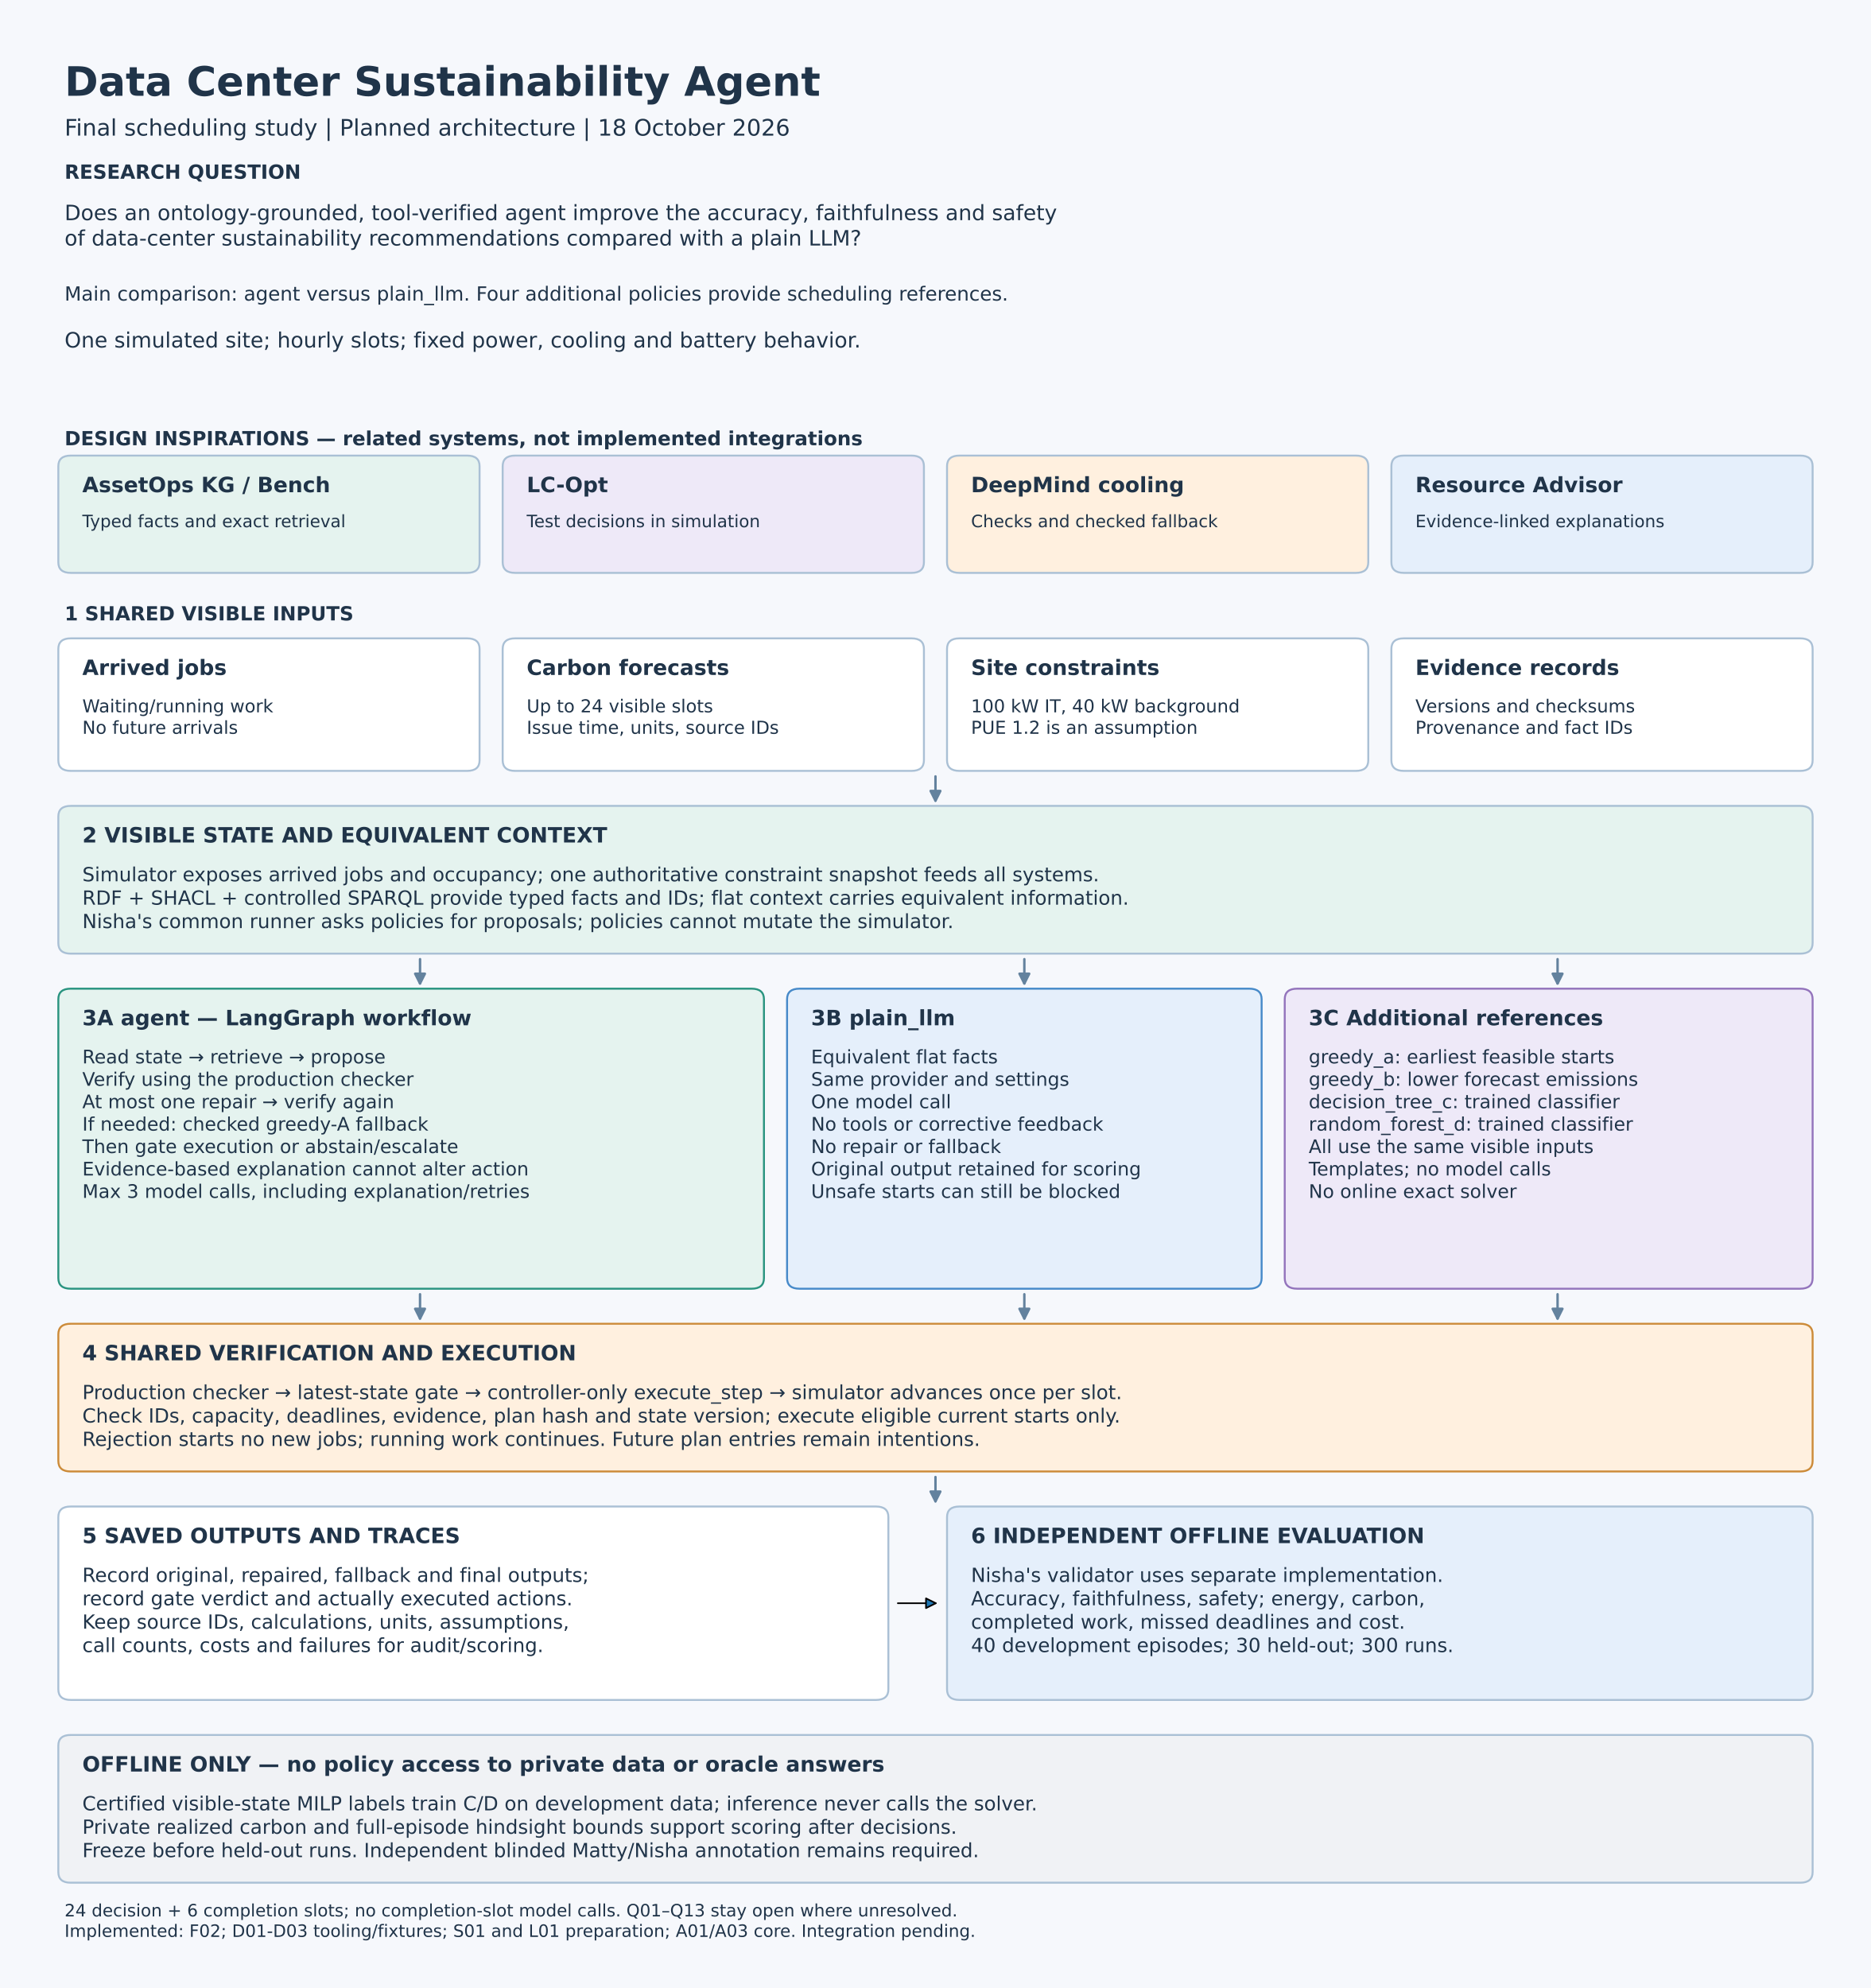
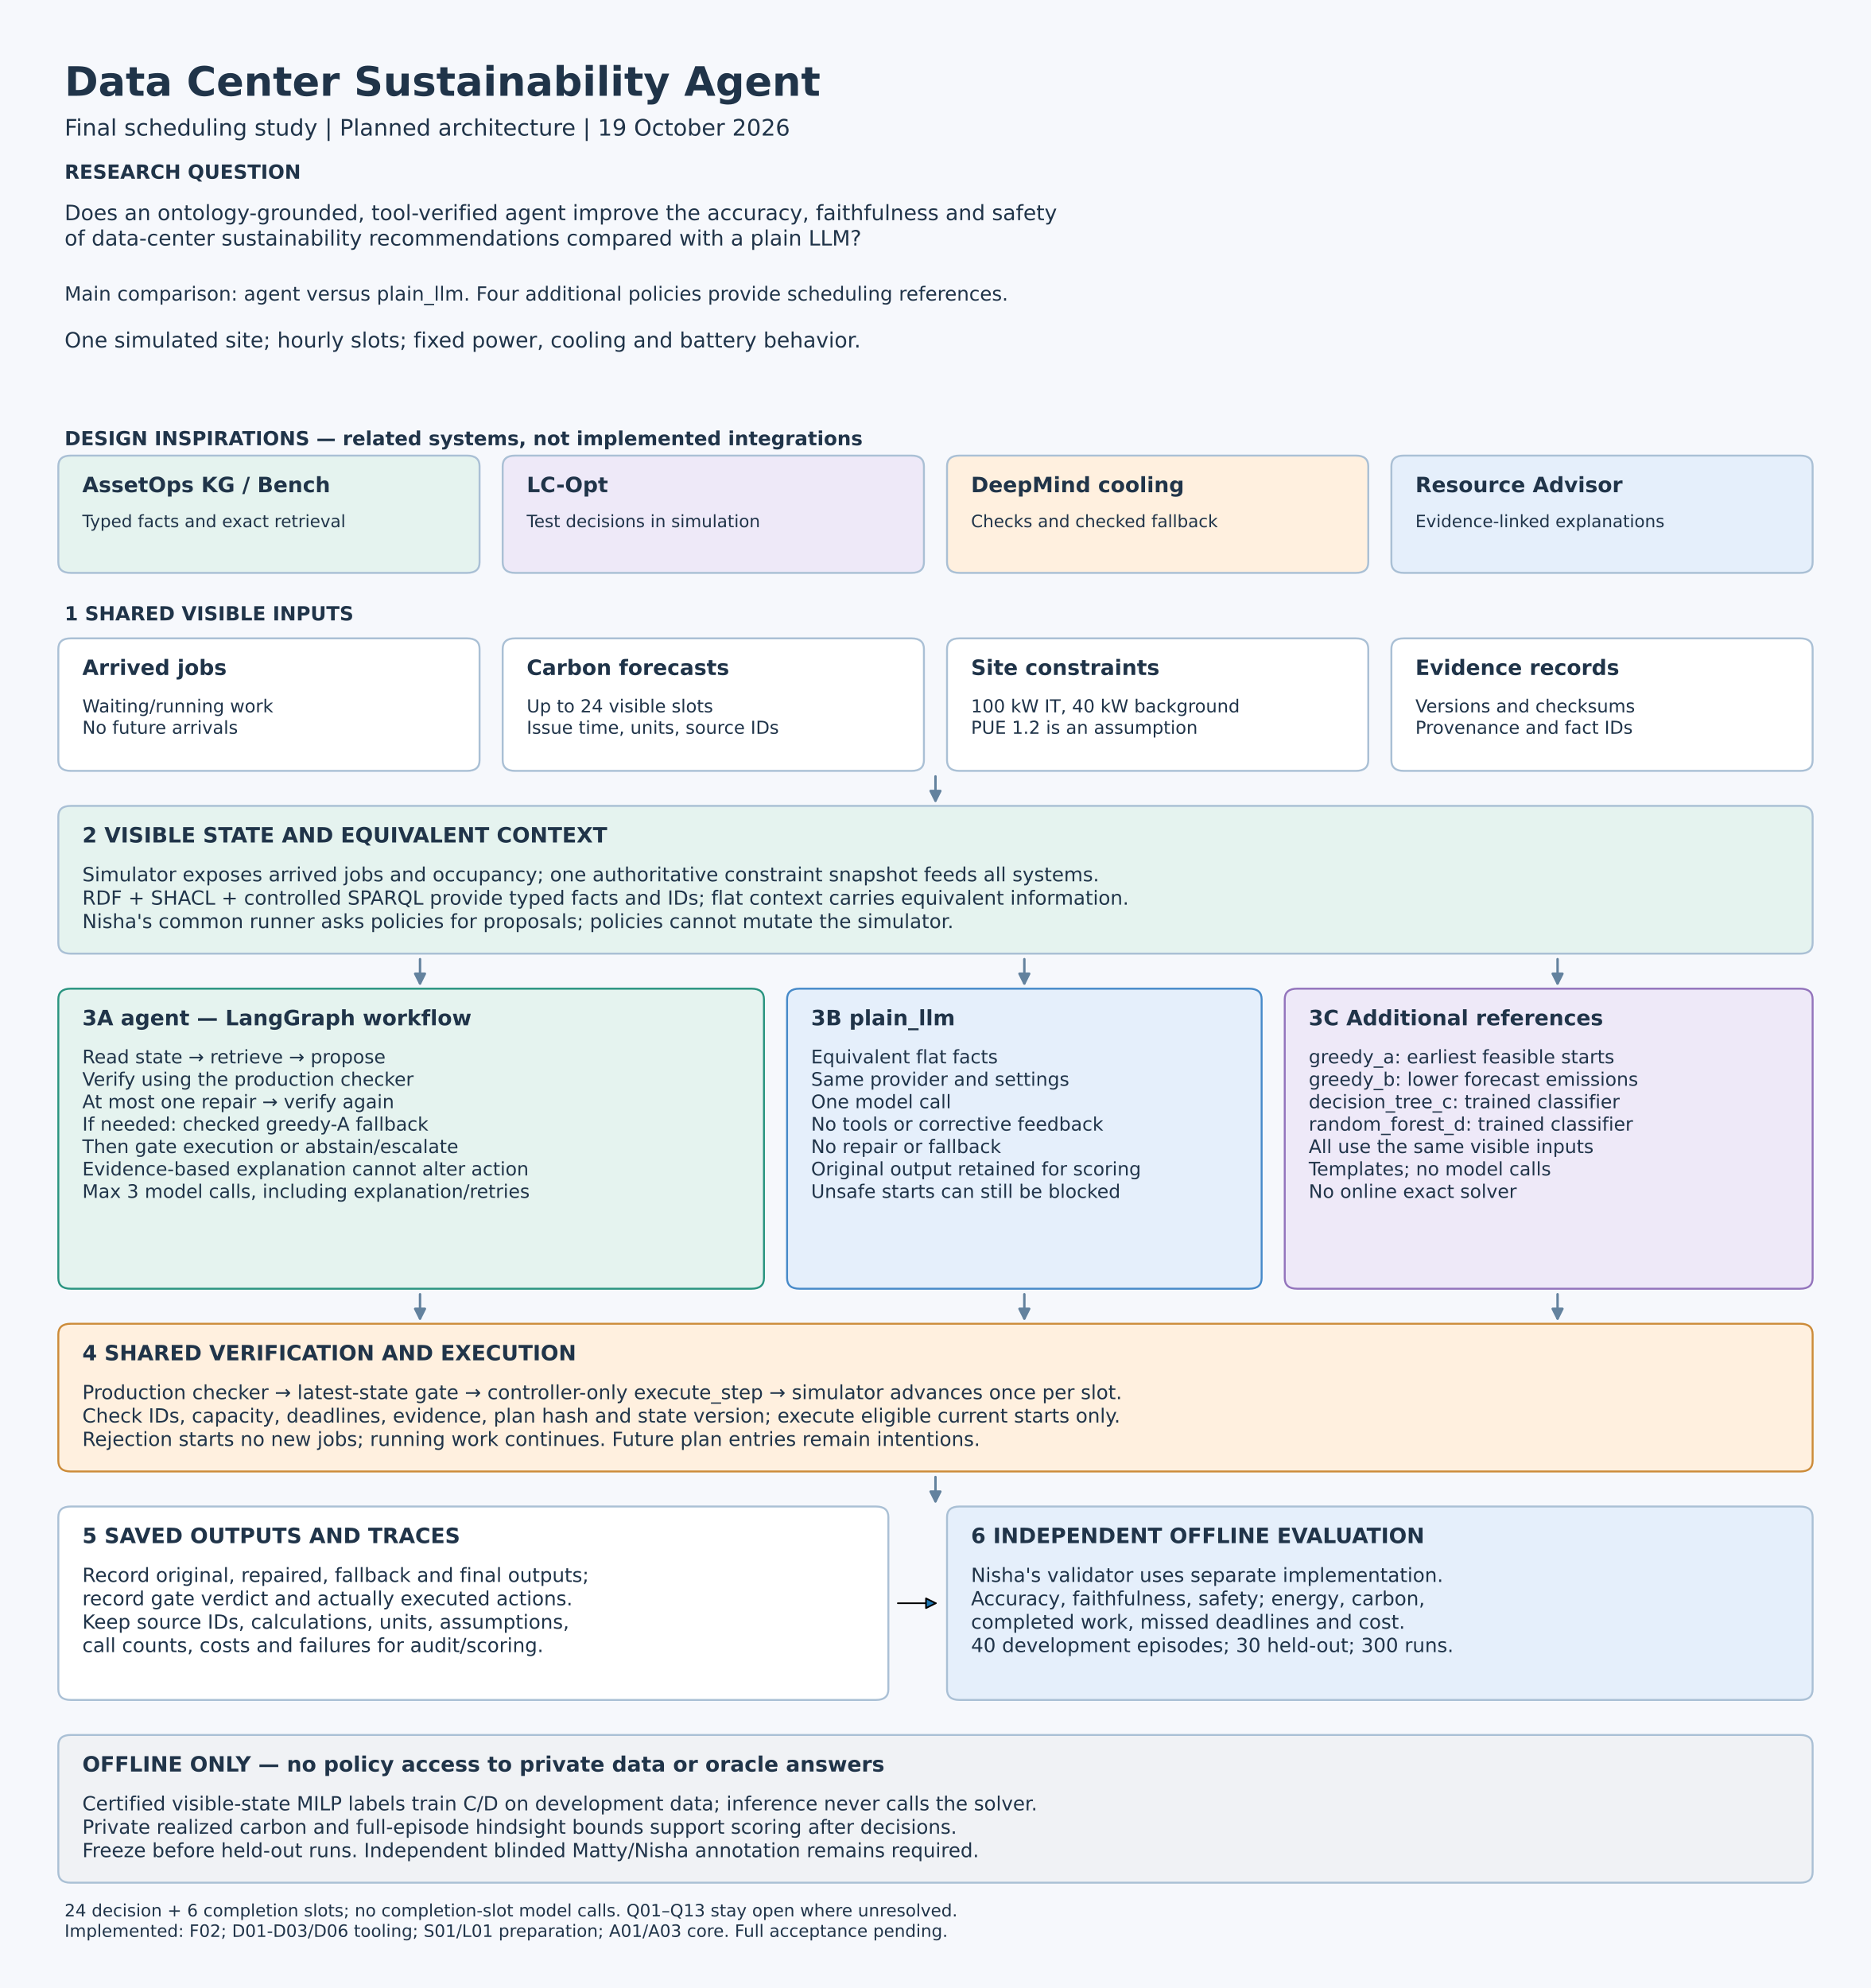
<svg xmlns="http://www.w3.org/2000/svg" width="1152pt" height="1224pt" viewBox="0 0 1152 1224" version="1.1">
  <defs>
    <style type="text/css">*{stroke-linejoin: round; stroke-linecap: butt}</style>
  </defs>
  <g id="figure_1">
    <g id="patch_1">
      <path d="M 0 1224 L 1152 1224 L 1152 0 L 0 0 z " style="fill: #f6f8fc" />
    </g>
    <g id="axes_1">
      <g id="patch_2">
        <path d="M 43.574 352.714 L 287.626 352.714 Q 295.286 352.714 295.286 346.15 L 295.286 287.072 Q 295.286 280.508 287.626 280.508 L 43.574 280.508 Q 35.914 280.508 35.914 287.072 L 35.914 346.15 Q 35.914 352.714 43.574 352.714 z " clip-path="url(#p616b628342)" style="fill: #e5f3ef; stroke: #aac0d5; stroke-width: 1.2; stroke-linejoin: miter" />
      </g>
      <g id="patch_3">
        <path d="M 317.174 352.714 L 561.226 352.714 Q 568.886 352.714 568.886 346.15 L 568.886 287.072 Q 568.886 280.508 561.226 280.508 L 317.174 280.508 Q 309.514 280.508 309.514 287.072 L 309.514 346.15 Q 309.514 352.714 317.174 352.714 z " clip-path="url(#p616b628342)" style="fill: #eee9f8; stroke: #aac0d5; stroke-width: 1.2; stroke-linejoin: miter" />
      </g>
      <g id="patch_4">
        <path d="M 590.774 352.714 L 834.826 352.714 Q 842.486 352.714 842.486 346.15 L 842.486 287.072 Q 842.486 280.508 834.826 280.508 L 590.774 280.508 Q 583.114 280.508 583.114 287.072 L 583.114 346.15 Q 583.114 352.714 590.774 352.714 z " clip-path="url(#p616b628342)" style="fill: #fff0df; stroke: #aac0d5; stroke-width: 1.2; stroke-linejoin: miter" />
      </g>
      <g id="patch_5">
        <path d="M 864.374 352.714 L 1108.426 352.714 Q 1116.086 352.714 1116.086 346.15 L 1116.086 287.072 Q 1116.086 280.508 1108.426 280.508 L 864.374 280.508 Q 856.714 280.508 856.714 287.072 L 856.714 346.15 Q 856.714 352.714 864.374 352.714 z " clip-path="url(#p616b628342)" style="fill: #e5effb; stroke: #aac0d5; stroke-width: 1.2; stroke-linejoin: miter" />
      </g>
      <g id="patch_6">
        <path d="M 43.574 474.621 L 287.626 474.621 Q 295.286 474.621 295.286 468.057 L 295.286 399.601 Q 295.286 393.037 287.626 393.037 L 43.574 393.037 Q 35.914 393.037 35.914 399.601 L 35.914 468.057 Q 35.914 474.621 43.574 474.621 z " clip-path="url(#p616b628342)" style="fill: #ffffff; stroke: #aac0d5; stroke-width: 1.2; stroke-linejoin: miter" />
      </g>
      <g id="patch_7">
        <path d="M 317.174 474.621 L 561.226 474.621 Q 568.886 474.621 568.886 468.057 L 568.886 399.601 Q 568.886 393.037 561.226 393.037 L 317.174 393.037 Q 309.514 393.037 309.514 399.601 L 309.514 468.057 Q 309.514 474.621 317.174 474.621 z " clip-path="url(#p616b628342)" style="fill: #ffffff; stroke: #aac0d5; stroke-width: 1.2; stroke-linejoin: miter" />
      </g>
      <g id="patch_8">
        <path d="M 590.774 474.621 L 834.826 474.621 Q 842.486 474.621 842.486 468.057 L 842.486 399.601 Q 842.486 393.037 834.826 393.037 L 590.774 393.037 Q 583.114 393.037 583.114 399.601 L 583.114 468.057 Q 583.114 474.621 590.774 474.621 z " clip-path="url(#p616b628342)" style="fill: #ffffff; stroke: #aac0d5; stroke-width: 1.2; stroke-linejoin: miter" />
      </g>
      <g id="patch_9">
        <path d="M 864.374 474.621 L 1108.426 474.621 Q 1116.086 474.621 1116.086 468.057 L 1116.086 399.601 Q 1116.086 393.037 1108.426 393.037 L 864.374 393.037 Q 856.714 393.037 856.714 399.601 L 856.714 468.057 Q 856.714 474.621 864.374 474.621 z " clip-path="url(#p616b628342)" style="fill: #ffffff; stroke: #aac0d5; stroke-width: 1.2; stroke-linejoin: miter" />
      </g>
      <g id="patch_10">
        <path d="M 576 478.03 Q 576 486.345 576 492.984 " clip-path="url(#p616b628342)" style="fill: none; stroke: #63829e; stroke-width: 1.5; stroke-linecap: round" />
        <path d="M 579 486.984 L 576 492.984 L 573 486.984 z " clip-path="url(#p616b628342)" style="fill: #63829e; stroke: #63829e; stroke-width: 1.5; stroke-linecap: round" />
      </g>
      <g id="patch_11">
        <path d="M 43.574 587.15 L 1108.426 587.15 Q 1116.086 587.15 1116.086 580.586 L 1116.086 502.753 Q 1116.086 496.189 1108.426 496.189 L 43.574 496.189 Q 35.914 496.189 35.914 502.753 L 35.914 580.586 Q 35.914 587.15 43.574 587.15 z " clip-path="url(#p616b628342)" style="fill: #e5f3ef; stroke: #aac0d5; stroke-width: 1.2; stroke-linejoin: miter" />
      </g>
      <g id="patch_12">
        <path d="M 258.624 590.559 Q 258.624 598.874 258.624 605.513 " clip-path="url(#p616b628342)" style="fill: none; stroke: #63829e; stroke-width: 1.5; stroke-linecap: round" />
        <path d="M 261.624 599.513 L 258.624 605.513 L 255.624 599.513 z " clip-path="url(#p616b628342)" style="fill: #63829e; stroke: #63829e; stroke-width: 1.5; stroke-linecap: round" />
      </g>
      <g id="patch_13">
        <path d="M 630.72 590.559 Q 630.72 598.874 630.72 605.513 " clip-path="url(#p616b628342)" style="fill: none; stroke: #63829e; stroke-width: 1.5; stroke-linecap: round" />
        <path d="M 633.72 599.513 L 630.72 605.513 L 627.72 599.513 z " clip-path="url(#p616b628342)" style="fill: #63829e; stroke: #63829e; stroke-width: 1.5; stroke-linecap: round" />
      </g>
      <g id="patch_14">
        <path d="M 959.04 590.559 Q 959.04 598.874 959.04 605.513 " clip-path="url(#p616b628342)" style="fill: none; stroke: #63829e; stroke-width: 1.5; stroke-linecap: round" />
        <path d="M 962.04 599.513 L 959.04 605.513 L 956.04 599.513 z " clip-path="url(#p616b628342)" style="fill: #63829e; stroke: #63829e; stroke-width: 1.5; stroke-linecap: round" />
      </g>
      <g id="patch_15">
        <path d="M 43.574 793.453 L 462.73 793.453 Q 470.39 793.453 470.39 786.889 L 470.39 615.282 Q 470.39 608.718 462.73 608.718 L 43.574 608.718 Q 35.914 608.718 35.914 615.282 L 35.914 786.889 Q 35.914 793.453 43.574 793.453 z " clip-path="url(#p616b628342)" style="fill: #e5f3ef; stroke: #2a9480; stroke-width: 1.2; stroke-linejoin: miter" />
      </g>
      <g id="patch_16">
        <path d="M 492.278 793.453 L 769.162 793.453 Q 776.822 793.453 776.822 786.889 L 776.822 615.282 Q 776.822 608.718 769.162 608.718 L 492.278 608.718 Q 484.618 608.718 484.618 615.282 L 484.618 786.889 Q 484.618 793.453 492.278 793.453 z " clip-path="url(#p616b628342)" style="fill: #e5effb; stroke: #478ac9; stroke-width: 1.2; stroke-linejoin: miter" />
      </g>
      <g id="patch_17">
        <path d="M 798.71 793.453 L 1108.426 793.453 Q 1116.086 793.453 1116.086 786.889 L 1116.086 615.282 Q 1116.086 608.718 1108.426 608.718 L 798.71 608.718 Q 791.05 608.718 791.05 615.282 L 791.05 786.889 Q 791.05 793.453 798.71 793.453 z " clip-path="url(#p616b628342)" style="fill: #eee9f8; stroke: #9374bc; stroke-width: 1.2; stroke-linejoin: miter" />
      </g>
      <g id="patch_18">
        <path d="M 258.624 796.862 Q 258.624 805.178 258.624 811.816 " clip-path="url(#p616b628342)" style="fill: none; stroke: #63829e; stroke-width: 1.5; stroke-linecap: round" />
        <path d="M 261.624 805.816 L 258.624 811.816 L 255.624 805.816 z " clip-path="url(#p616b628342)" style="fill: #63829e; stroke: #63829e; stroke-width: 1.5; stroke-linecap: round" />
      </g>
      <g id="patch_19">
        <path d="M 630.72 796.862 Q 630.72 805.178 630.72 811.816 " clip-path="url(#p616b628342)" style="fill: none; stroke: #63829e; stroke-width: 1.5; stroke-linecap: round" />
        <path d="M 633.72 805.816 L 630.72 811.816 L 627.72 805.816 z " clip-path="url(#p616b628342)" style="fill: #63829e; stroke: #63829e; stroke-width: 1.5; stroke-linecap: round" />
      </g>
      <g id="patch_20">
        <path d="M 959.04 796.862 Q 959.04 805.178 959.04 811.816 " clip-path="url(#p616b628342)" style="fill: none; stroke: #63829e; stroke-width: 1.5; stroke-linecap: round" />
        <path d="M 962.04 805.816 L 959.04 811.816 L 956.04 805.816 z " clip-path="url(#p616b628342)" style="fill: #63829e; stroke: #63829e; stroke-width: 1.5; stroke-linecap: round" />
      </g>
      <g id="patch_21">
        <path d="M 43.574 905.982 L 1108.426 905.982 Q 1116.086 905.982 1116.086 899.418 L 1116.086 821.585 Q 1116.086 815.021 1108.426 815.021 L 43.574 815.021 Q 35.914 815.021 35.914 821.585 L 35.914 899.418 Q 35.914 905.982 43.574 905.982 z " clip-path="url(#p616b628342)" style="fill: #fff0df; stroke: #cc8b39; stroke-width: 1.2; stroke-linejoin: miter" />
      </g>
      <g id="patch_22">
        <path d="M 576 909.391 Q 576 917.707 576 924.345 " clip-path="url(#p616b628342)" style="fill: none; stroke: #63829e; stroke-width: 1.5; stroke-linecap: round" />
        <path d="M 579 918.345 L 576 924.345 L 573 918.345 z " clip-path="url(#p616b628342)" style="fill: #63829e; stroke: #63829e; stroke-width: 1.5; stroke-linecap: round" />
      </g>
      <g id="patch_23">
        <path d="M 43.574 1046.643 L 539.338 1046.643 Q 546.998 1046.643 546.998 1040.079 L 546.998 934.114 Q 546.998 927.55 539.338 927.55 L 43.574 927.55 Q 35.914 927.55 35.914 934.114 L 35.914 1040.079 Q 35.914 1046.643 43.574 1046.643 z " clip-path="url(#p616b628342)" style="fill: #ffffff; stroke: #aac0d5; stroke-width: 1.2; stroke-linejoin: miter" />
      </g>
      <g id="patch_24">
        <path d="M 552.826 987.097 Q 565.055 987.097 576.166 987.097 " clip-path="url(#p616b628342)" style="fill: none; stroke: #000000; stroke-linecap: round" />
        <path d="M 570.166 984.097 L 576.166 987.097 L 570.166 990.097 z " clip-path="url(#p616b628342)" style="fill: #1f77b4; stroke: #000000; stroke-linecap: round" />
      </g>
      <g id="patch_25">
        <path d="M 590.774 1046.643 L 1108.426 1046.643 Q 1116.086 1046.643 1116.086 1040.079 L 1116.086 934.114 Q 1116.086 927.55 1108.426 927.55 L 590.774 927.55 Q 583.114 927.55 583.114 934.114 L 583.114 1040.079 Q 583.114 1046.643 590.774 1046.643 z " clip-path="url(#p616b628342)" style="fill: #e5effb; stroke: #aac0d5; stroke-width: 1.2; stroke-linejoin: miter" />
      </g>
      <g id="patch_26">
        <path d="M 43.574 1159.172 L 1108.426 1159.172 Q 1116.086 1159.172 1116.086 1152.608 L 1116.086 1074.776 Q 1116.086 1068.211 1108.426 1068.211 L 43.574 1068.211 Q 35.914 1068.211 35.914 1074.776 L 35.914 1152.608 Q 35.914 1159.172 43.574 1159.172 z " clip-path="url(#p616b628342)" style="fill: #f0f2f5; stroke: #aac0d5; stroke-width: 1.2; stroke-linejoin: miter" />
      </g>
      <g id="text_1">
        <text style="font-weight: 700; font-size: 25px; font-family: 'DejaVu Sans'; text-anchor: start; fill: #203449" x="39.744" y="58.974" transform="rotate(-0 39.744 58.97351)">Data Center Sustainability Agent</text>
      </g>
      <g id="text_2">
-         <text style="font-size: 14px; font-family: 'DejaVu Sans'; text-anchor: start; fill: #203449" x="39.744" y="83.497" transform="rotate(-0 39.744 83.49745)">Final scheduling study | Planned architecture | 18 October 2026</text>
+         <text style="font-size: 14px; font-family: 'DejaVu Sans'; text-anchor: start; fill: #203449" x="39.744" y="83.497" transform="rotate(-0 39.744 83.49745)">Final scheduling study | Planned architecture | 19 October 2026</text>
      </g>
      <g id="text_3">
        <text style="font-weight: 700; font-size: 12px; font-family: 'DejaVu Sans'; text-anchor: start; fill: #203449" x="39.744" y="110.048" transform="rotate(-0 39.744 110.0478)">RESEARCH QUESTION</text>
      </g>
      <g id="text_4">
        <text style="font-size: 13px; font-family: 'DejaVu Sans'; fill: #203449" transform="translate(39.744 135.5534)">Does an ontology-grounded, tool-verified agent improve the accuracy, faithfulness and safety</text>
        <text style="font-size: 13px; font-family: 'DejaVu Sans'; fill: #203449" transform="translate(39.744 151.157)">of data-center sustainability recommendations compared with a plain LLM?</text>
      </g>
      <g id="text_5">
        <text style="font-size: 12px; font-family: 'DejaVu Sans'; text-anchor: start; fill: #203449" x="39.744" y="185.068" transform="rotate(-0 39.744 185.0681)">Main comparison: agent versus plain_llm. Four additional policies provide scheduling references.</text>
      </g>
      <g id="text_6">
        <text style="font-size: 13px; font-family: 'DejaVu Sans'; text-anchor: start; fill: #203449" x="39.744" y="213.96" transform="rotate(-0 39.744 213.9602)">One simulated site; hourly slots; fixed power, cooling and battery behavior.</text>
      </g>
      <g id="text_7">
        <text style="font-weight: 700; font-size: 12px; font-family: 'DejaVu Sans'; text-anchor: start; fill: #203449" x="39.744" y="274.154" transform="rotate(-0 39.744 274.1536)">DESIGN INSPIRATIONS — related systems, not implemented integrations</text>
      </g>
      <g id="text_8">
        <text style="font-weight: 700; font-size: 13px; font-family: 'DejaVu Sans'; text-anchor: start; fill: #203449" x="50.688" y="303.046" transform="rotate(-0 50.688 303.0457)">AssetOps KG / Bench</text>
      </g>
      <g id="text_9">
        <text style="font-size: 10.5px; font-family: 'DejaVu Sans'; text-anchor: start; fill: #203449" x="50.688" y="324.59" transform="rotate(-0 50.688 324.5897)">Typed facts and exact retrieval</text>
      </g>
      <g id="text_10">
        <text style="font-weight: 700; font-size: 13px; font-family: 'DejaVu Sans'; text-anchor: start; fill: #203449" x="324.288" y="303.045" transform="rotate(-0 324.288 303.0447)">LC-Opt</text>
      </g>
      <g id="text_11">
        <text style="font-size: 10.5px; font-family: 'DejaVu Sans'; text-anchor: start; fill: #203449" x="324.288" y="324.59" transform="rotate(-0 324.288 324.5897)">Test decisions in simulation</text>
      </g>
      <g id="text_12">
        <text style="font-weight: 700; font-size: 13px; font-family: 'DejaVu Sans'; text-anchor: start; fill: #203449" x="597.888" y="303.046" transform="rotate(-0 597.888 303.0457)">DeepMind cooling</text>
      </g>
      <g id="text_13">
        <text style="font-size: 10.5px; font-family: 'DejaVu Sans'; text-anchor: start; fill: #203449" x="597.888" y="324.59" transform="rotate(-0 597.888 324.5897)">Checks and checked fallback</text>
      </g>
      <g id="text_14">
        <text style="font-weight: 700; font-size: 13px; font-family: 'DejaVu Sans'; text-anchor: start; fill: #203449" x="871.488" y="303.046" transform="rotate(-0 871.488 303.0457)">Resource Advisor</text>
      </g>
      <g id="text_15">
        <text style="font-size: 10.5px; font-family: 'DejaVu Sans'; text-anchor: start; fill: #203449" x="871.488" y="324.59" transform="rotate(-0 871.488 324.5897)">Evidence-linked explanations</text>
      </g>
      <g id="text_16">
        <text style="font-weight: 700; font-size: 12px; font-family: 'DejaVu Sans'; text-anchor: start; fill: #203449" x="39.744" y="381.993" transform="rotate(-0 39.744 381.993)">1  SHARED VISIBLE INPUTS</text>
      </g>
      <g id="text_17">
        <text style="font-weight: 700; font-size: 13px; font-family: 'DejaVu Sans'; text-anchor: start; fill: #203449" x="50.688" y="415.575" transform="rotate(-0 50.688 415.5747)">Arrived jobs</text>
      </g>
      <g id="text_18">
        <text style="font-size: 11px; font-family: 'DejaVu Sans'; fill: #203449" transform="translate(50.688 438.5997)">Waiting/running work</text>
        <text style="font-size: 11px; font-family: 'DejaVu Sans'; fill: #203449" transform="translate(50.688 451.8027)">No future arrivals</text>
      </g>
      <g id="text_19">
        <text style="font-weight: 700; font-size: 13px; font-family: 'DejaVu Sans'; text-anchor: start; fill: #203449" x="324.288" y="415.575" transform="rotate(-0 324.288 415.5747)">Carbon forecasts</text>
      </g>
      <g id="text_20">
        <text style="font-size: 11px; font-family: 'DejaVu Sans'; fill: #203449" transform="translate(324.288 438.5997)">Up to 24 visible slots</text>
        <text style="font-size: 11px; font-family: 'DejaVu Sans'; fill: #203449" transform="translate(324.288 451.8027)">Issue time, units, source IDs</text>
      </g>
      <g id="text_21">
        <text style="font-weight: 700; font-size: 13px; font-family: 'DejaVu Sans'; text-anchor: start; fill: #203449" x="597.888" y="415.575" transform="rotate(-0 597.888 415.5747)">Site constraints</text>
      </g>
      <g id="text_22">
        <text style="font-size: 11px; font-family: 'DejaVu Sans'; fill: #203449" transform="translate(597.888 438.5997)">100 kW IT, 40 kW background</text>
        <text style="font-size: 11px; font-family: 'DejaVu Sans'; fill: #203449" transform="translate(597.888 451.8027)">PUE 1.2 is an assumption</text>
      </g>
      <g id="text_23">
        <text style="font-weight: 700; font-size: 13px; font-family: 'DejaVu Sans'; text-anchor: start; fill: #203449" x="871.488" y="415.575" transform="rotate(-0 871.488 415.5747)">Evidence records</text>
      </g>
      <g id="text_24">
        <text style="font-size: 11px; font-family: 'DejaVu Sans'; fill: #203449" transform="translate(871.488 438.5997)">Versions and checksums</text>
        <text style="font-size: 11px; font-family: 'DejaVu Sans'; fill: #203449" transform="translate(871.488 451.8027)">Provenance and fact IDs</text>
      </g>
      <g id="text_25">
        <text style="font-weight: 700; font-size: 13px; font-family: 'DejaVu Sans'; text-anchor: start; fill: #203449" x="50.688" y="518.725" transform="rotate(-0 50.688 518.7253)">2  VISIBLE STATE AND EQUIVALENT CONTEXT</text>
      </g>
      <g id="text_26">
        <text style="font-size: 12px; font-family: 'DejaVu Sans'; fill: #203449" transform="translate(50.688 542.6112)">Simulator exposes arrived jobs and occupancy; one authoritative constraint snapshot feeds all systems.</text>
        <text style="font-size: 12px; font-family: 'DejaVu Sans'; fill: #203449" transform="translate(50.688 557.0145)">RDF + SHACL + controlled SPARQL provide typed facts and IDs; flat context carries equivalent information.</text>
        <text style="font-size: 12px; font-family: 'DejaVu Sans'; fill: #203449" transform="translate(50.688 571.4178)">Nisha's common runner asks policies for proposals; policies cannot mutate the simulator.</text>
      </g>
      <g id="text_27">
        <text style="font-weight: 700; font-size: 13px; font-family: 'DejaVu Sans'; text-anchor: start; fill: #203449" x="50.688" y="631.255" transform="rotate(-0 50.688 631.2554)">3A  agent — LangGraph workflow</text>
      </g>
      <g id="text_28">
        <text style="font-size: 11.5px; font-family: 'DejaVu Sans'; fill: #203449" transform="translate(50.688 654.7103)">Read state → retrieve → propose</text>
        <text style="font-size: 11.5px; font-family: 'DejaVu Sans'; fill: #203449" transform="translate(50.688 668.5134)">Verify using the production checker</text>
        <text style="font-size: 11.5px; font-family: 'DejaVu Sans'; fill: #203449" transform="translate(50.688 682.3166)">At most one repair → verify again</text>
        <text style="font-size: 11.5px; font-family: 'DejaVu Sans'; fill: #203449" transform="translate(50.688 696.1197)">If needed: checked greedy-A fallback</text>
        <text style="font-size: 11.5px; font-family: 'DejaVu Sans'; fill: #203449" transform="translate(50.688 709.9229)">Then gate execution or abstain/escalate</text>
        <text style="font-size: 11.5px; font-family: 'DejaVu Sans'; fill: #203449" transform="translate(50.688 723.726)">Evidence-based explanation cannot alter action</text>
        <text style="font-size: 11.5px; font-family: 'DejaVu Sans'; fill: #203449" transform="translate(50.688 737.5292)">Max 3 model calls, including explanation/retries</text>
      </g>
      <g id="text_29">
        <text style="font-weight: 700; font-size: 13px; font-family: 'DejaVu Sans'; text-anchor: start; fill: #203449" x="499.392" y="631.255" transform="rotate(-0 499.392 631.2554)">3B  plain_llm</text>
      </g>
      <g id="text_30">
        <text style="font-size: 11.5px; font-family: 'DejaVu Sans'; fill: #203449" transform="translate(499.392 654.7103)">Equivalent flat facts</text>
        <text style="font-size: 11.5px; font-family: 'DejaVu Sans'; fill: #203449" transform="translate(499.392 668.5134)">Same provider and settings</text>
        <text style="font-size: 11.5px; font-family: 'DejaVu Sans'; fill: #203449" transform="translate(499.392 682.3166)">One model call</text>
        <text style="font-size: 11.5px; font-family: 'DejaVu Sans'; fill: #203449" transform="translate(499.392 696.1197)">No tools or corrective feedback</text>
        <text style="font-size: 11.5px; font-family: 'DejaVu Sans'; fill: #203449" transform="translate(499.392 709.9229)">No repair or fallback</text>
        <text style="font-size: 11.5px; font-family: 'DejaVu Sans'; fill: #203449" transform="translate(499.392 723.726)">Original output retained for scoring</text>
        <text style="font-size: 11.5px; font-family: 'DejaVu Sans'; fill: #203449" transform="translate(499.392 737.5292)">Unsafe starts can still be blocked</text>
      </g>
      <g id="text_31">
        <text style="font-weight: 700; font-size: 13px; font-family: 'DejaVu Sans'; text-anchor: start; fill: #203449" x="805.824" y="631.255" transform="rotate(-0 805.824 631.2554)">3C  Additional references</text>
      </g>
      <g id="text_32">
        <text style="font-size: 11.5px; font-family: 'DejaVu Sans'; fill: #203449" transform="translate(805.824 654.7103)">greedy_a: earliest feasible starts</text>
        <text style="font-size: 11.5px; font-family: 'DejaVu Sans'; fill: #203449" transform="translate(805.824 668.5134)">greedy_b: lower forecast emissions</text>
        <text style="font-size: 11.5px; font-family: 'DejaVu Sans'; fill: #203449" transform="translate(805.824 682.3166)">decision_tree_c: trained classifier</text>
        <text style="font-size: 11.5px; font-family: 'DejaVu Sans'; fill: #203449" transform="translate(805.824 696.1197)">random_forest_d: trained classifier</text>
        <text style="font-size: 11.5px; font-family: 'DejaVu Sans'; fill: #203449" transform="translate(805.824 709.9229)">All use the same visible inputs</text>
        <text style="font-size: 11.5px; font-family: 'DejaVu Sans'; fill: #203449" transform="translate(805.824 723.726)">Templates; no model calls</text>
        <text style="font-size: 11.5px; font-family: 'DejaVu Sans'; fill: #203449" transform="translate(805.824 737.5292)">No online exact solver</text>
      </g>
      <g id="text_33">
        <text style="font-weight: 700; font-size: 13px; font-family: 'DejaVu Sans'; text-anchor: start; fill: #203449" x="50.688" y="837.558" transform="rotate(-0 50.688 837.5576)">4  SHARED VERIFICATION AND EXECUTION</text>
      </g>
      <g id="text_34">
        <text style="font-size: 12px; font-family: 'DejaVu Sans'; fill: #203449" transform="translate(50.688 861.4435)">Production checker → latest-state gate → controller-only execute_step → simulator advances once per slot.</text>
        <text style="font-size: 12px; font-family: 'DejaVu Sans'; fill: #203449" transform="translate(50.688 875.8468)">Check IDs, capacity, deadlines, evidence, plan hash and state version; execute eligible current starts only.</text>
        <text style="font-size: 12px; font-family: 'DejaVu Sans'; fill: #203449" transform="translate(50.688 890.2501)">Rejection starts no new jobs; running work continues. Future plan entries remain intentions.</text>
      </g>
      <g id="text_35">
        <text style="font-weight: 700; font-size: 13px; font-family: 'DejaVu Sans'; text-anchor: start; fill: #203449" x="50.688" y="950.087" transform="rotate(-0 50.688 950.0866)">5  SAVED OUTPUTS AND TRACES</text>
      </g>
      <g id="text_36">
        <text style="font-size: 12px; font-family: 'DejaVu Sans'; fill: #203449" transform="translate(50.688 973.9725)">Record original, repaired, fallback and final outputs;</text>
        <text style="font-size: 12px; font-family: 'DejaVu Sans'; fill: #203449" transform="translate(50.688 988.3758)">record gate verdict and actually executed actions.</text>
        <text style="font-size: 12px; font-family: 'DejaVu Sans'; fill: #203449" transform="translate(50.688 1002.779)">Keep source IDs, calculations, units, assumptions,</text>
        <text style="font-size: 12px; font-family: 'DejaVu Sans'; fill: #203449" transform="translate(50.688 1017.182)">call counts, costs and failures for audit/scoring.</text>
      </g>
      <g id="text_37">
        <text style="font-weight: 700; font-size: 13px; font-family: 'DejaVu Sans'; text-anchor: start; fill: #203449" x="597.888" y="950.087" transform="rotate(-0 597.888 950.0866)">6  INDEPENDENT OFFLINE EVALUATION</text>
      </g>
      <g id="text_38">
        <text style="font-size: 12px; font-family: 'DejaVu Sans'; fill: #203449" transform="translate(597.888 973.9725)">Nisha's validator uses separate implementation.</text>
        <text style="font-size: 12px; font-family: 'DejaVu Sans'; fill: #203449" transform="translate(597.888 988.3758)">Accuracy, faithfulness, safety; energy, carbon,</text>
        <text style="font-size: 12px; font-family: 'DejaVu Sans'; fill: #203449" transform="translate(597.888 1002.779)">completed work, missed deadlines and cost.</text>
        <text style="font-size: 12px; font-family: 'DejaVu Sans'; fill: #203449" transform="translate(597.888 1017.182)">40 development episodes; 30 held-out; 300 runs.</text>
      </g>
      <g id="text_39">
        <text style="font-weight: 700; font-size: 13px; font-family: 'DejaVu Sans'; text-anchor: start; fill: #203449" x="50.688" y="1090.749" transform="rotate(-0 50.688 1090.749)">OFFLINE ONLY — no policy access to private data or oracle answers</text>
      </g>
      <g id="text_40">
        <text style="font-size: 12px; font-family: 'DejaVu Sans'; fill: #203449" transform="translate(50.688 1114.634)">Certified visible-state MILP labels train C/D on development data; inference never calls the solver.</text>
        <text style="font-size: 12px; font-family: 'DejaVu Sans'; fill: #203449" transform="translate(50.688 1129.037)">Private realized carbon and full-episode hindsight bounds support scoring after decisions.</text>
        <text style="font-size: 12px; font-family: 'DejaVu Sans'; fill: #203449" transform="translate(50.688 1143.44)">Freeze before held-out runs. Independent blinded Matty/Nisha annotation remains required.</text>
      </g>
      <g id="text_41">
        <text style="font-size: 10.5px; font-family: 'DejaVu Sans'; fill: #203449" transform="translate(39.744 1179.924)">24 decision + 6 completion slots; no completion-slot model calls. Q01–Q13 stay open where unresolved.</text>
-         <text style="font-size: 10.5px; font-family: 'DejaVu Sans'; fill: #203449" transform="translate(39.744 1192.526)">Implemented: F02; D01-D03 tooling/fixtures; S01 and L01 preparation; A01/A03 core. Integration pending.</text>
+         <text style="font-size: 10.5px; font-family: 'DejaVu Sans'; fill: #203449" transform="translate(39.744 1192.526)">Implemented: F02; D01-D03/D06 tooling; S01/L01 preparation; A01/A03 core. Full acceptance pending.</text>
      </g>
    </g>
  </g>
  <defs>
    <clipPath id="p616b628342">
      <rect x="28.8" y="30.6" width="1094.4" height="1162.8" />
    </clipPath>
  </defs>
</svg>
